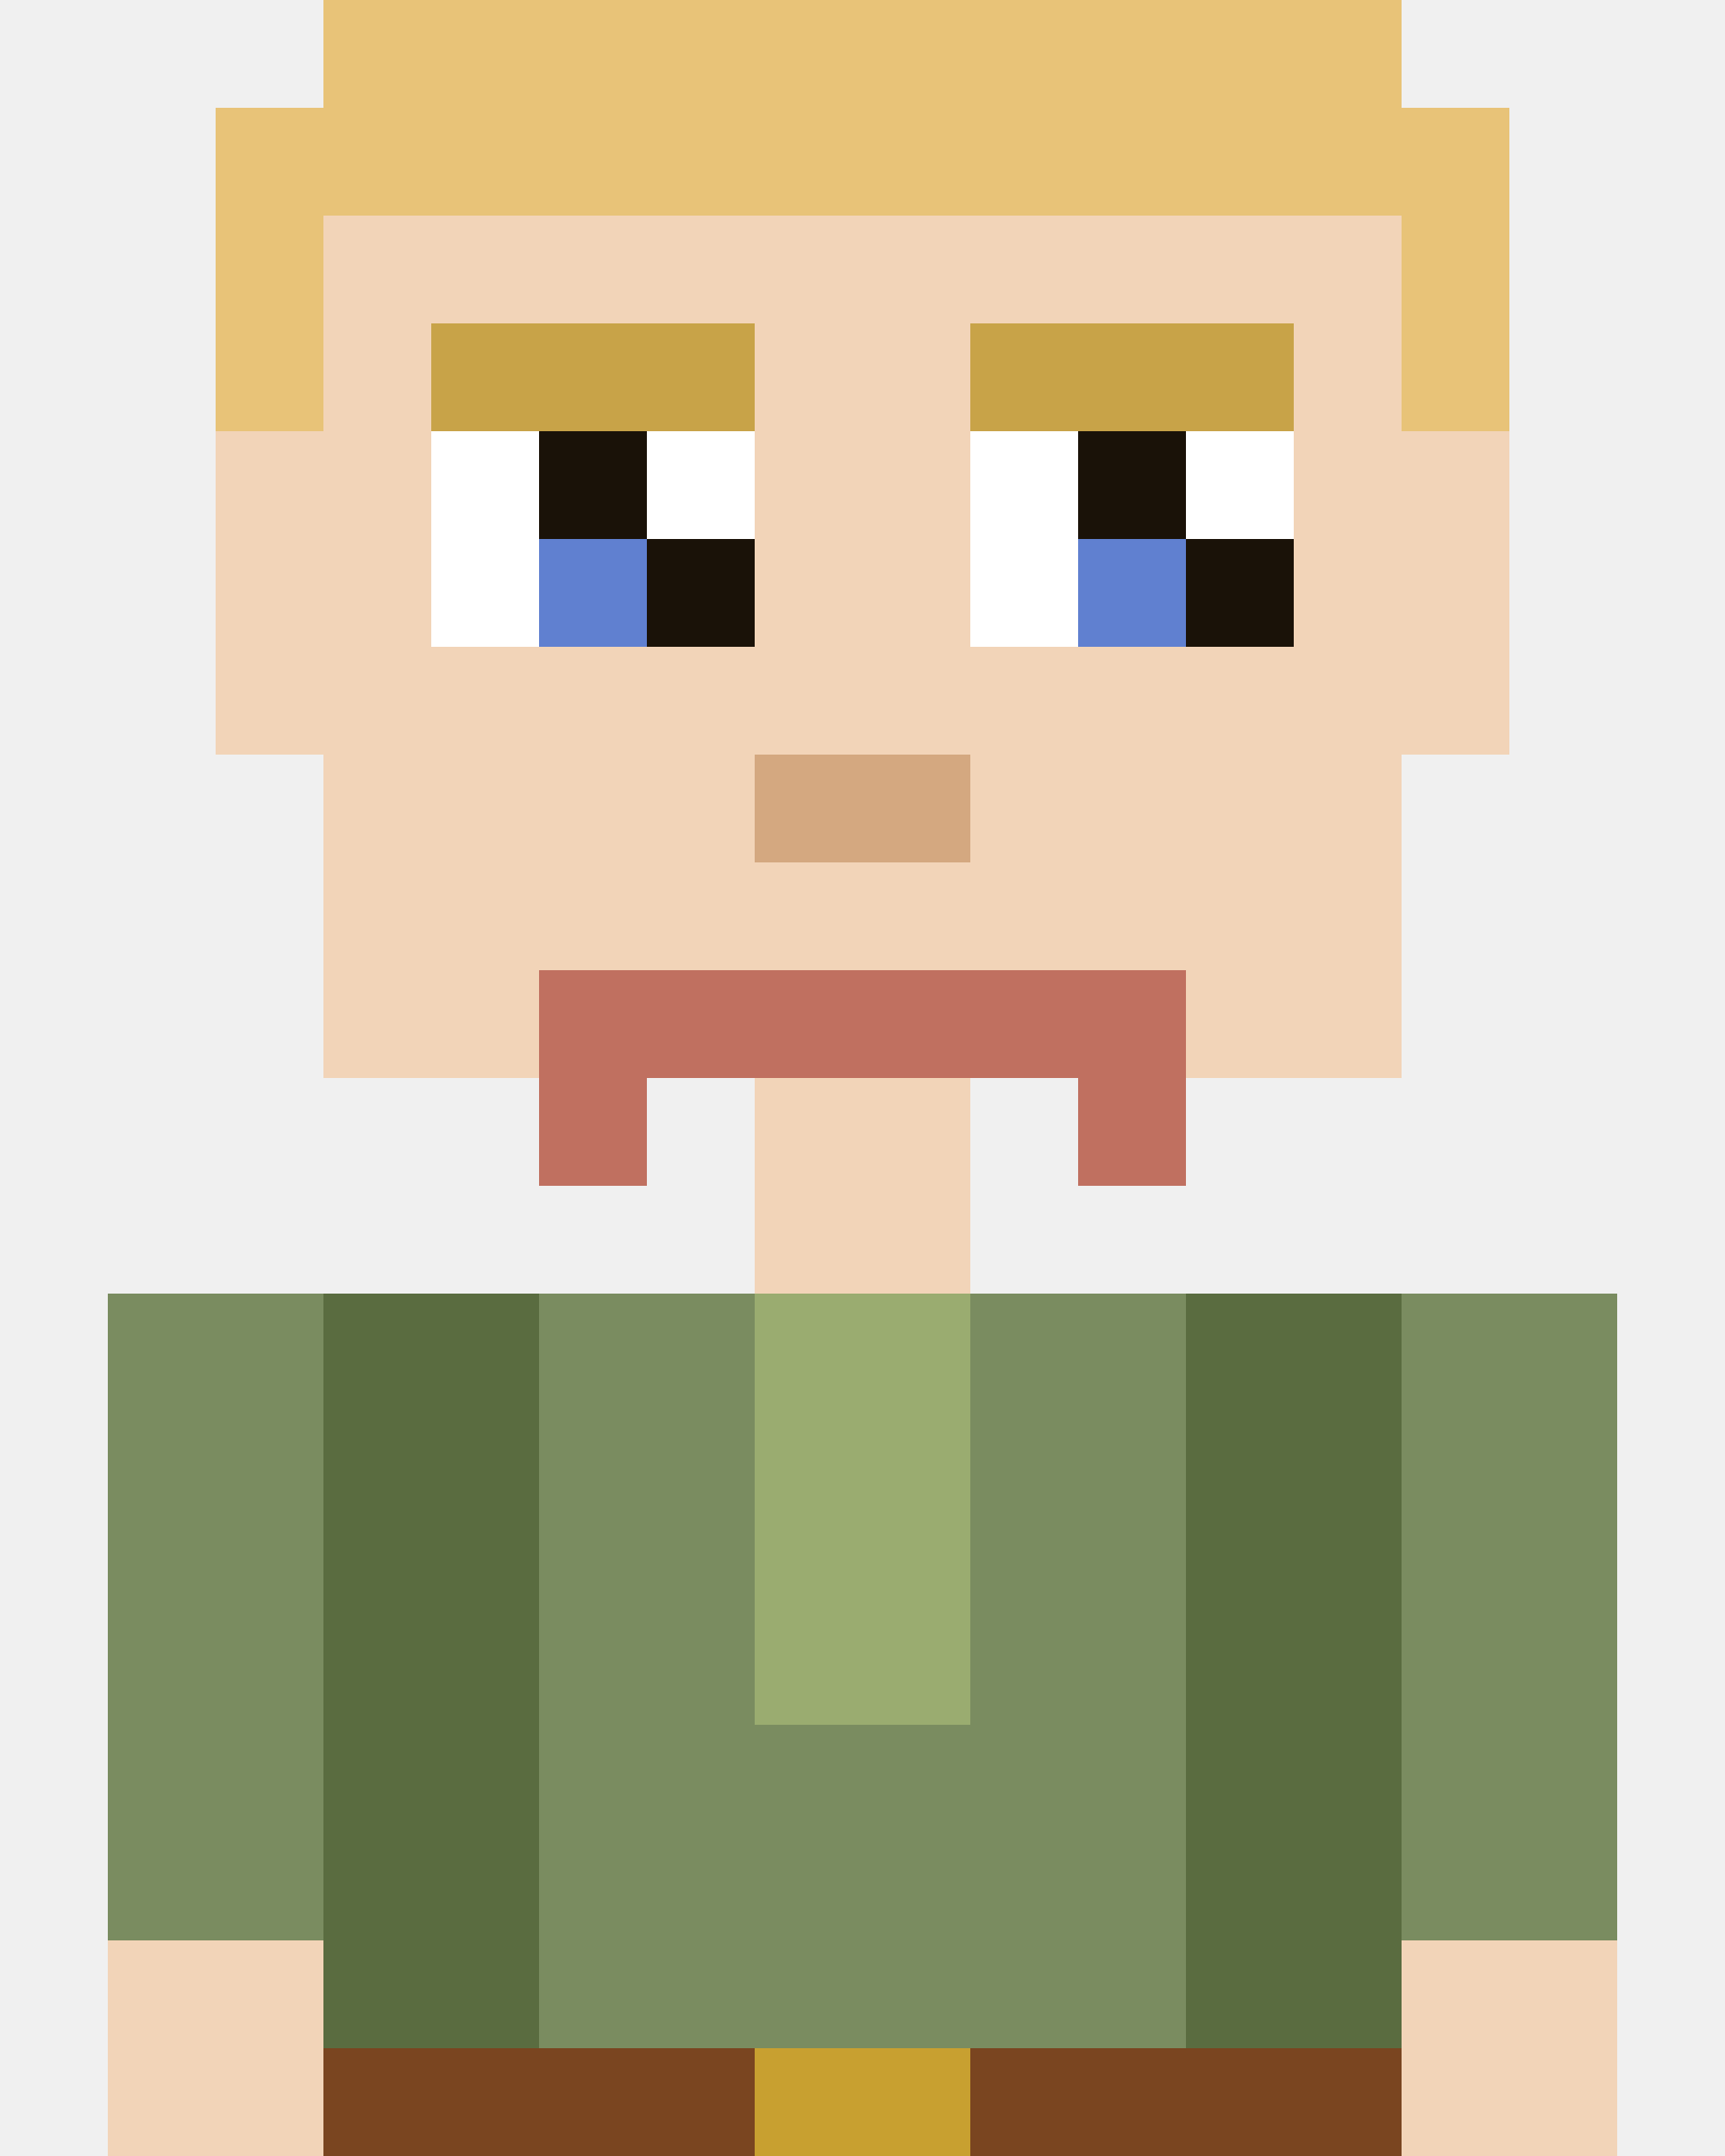
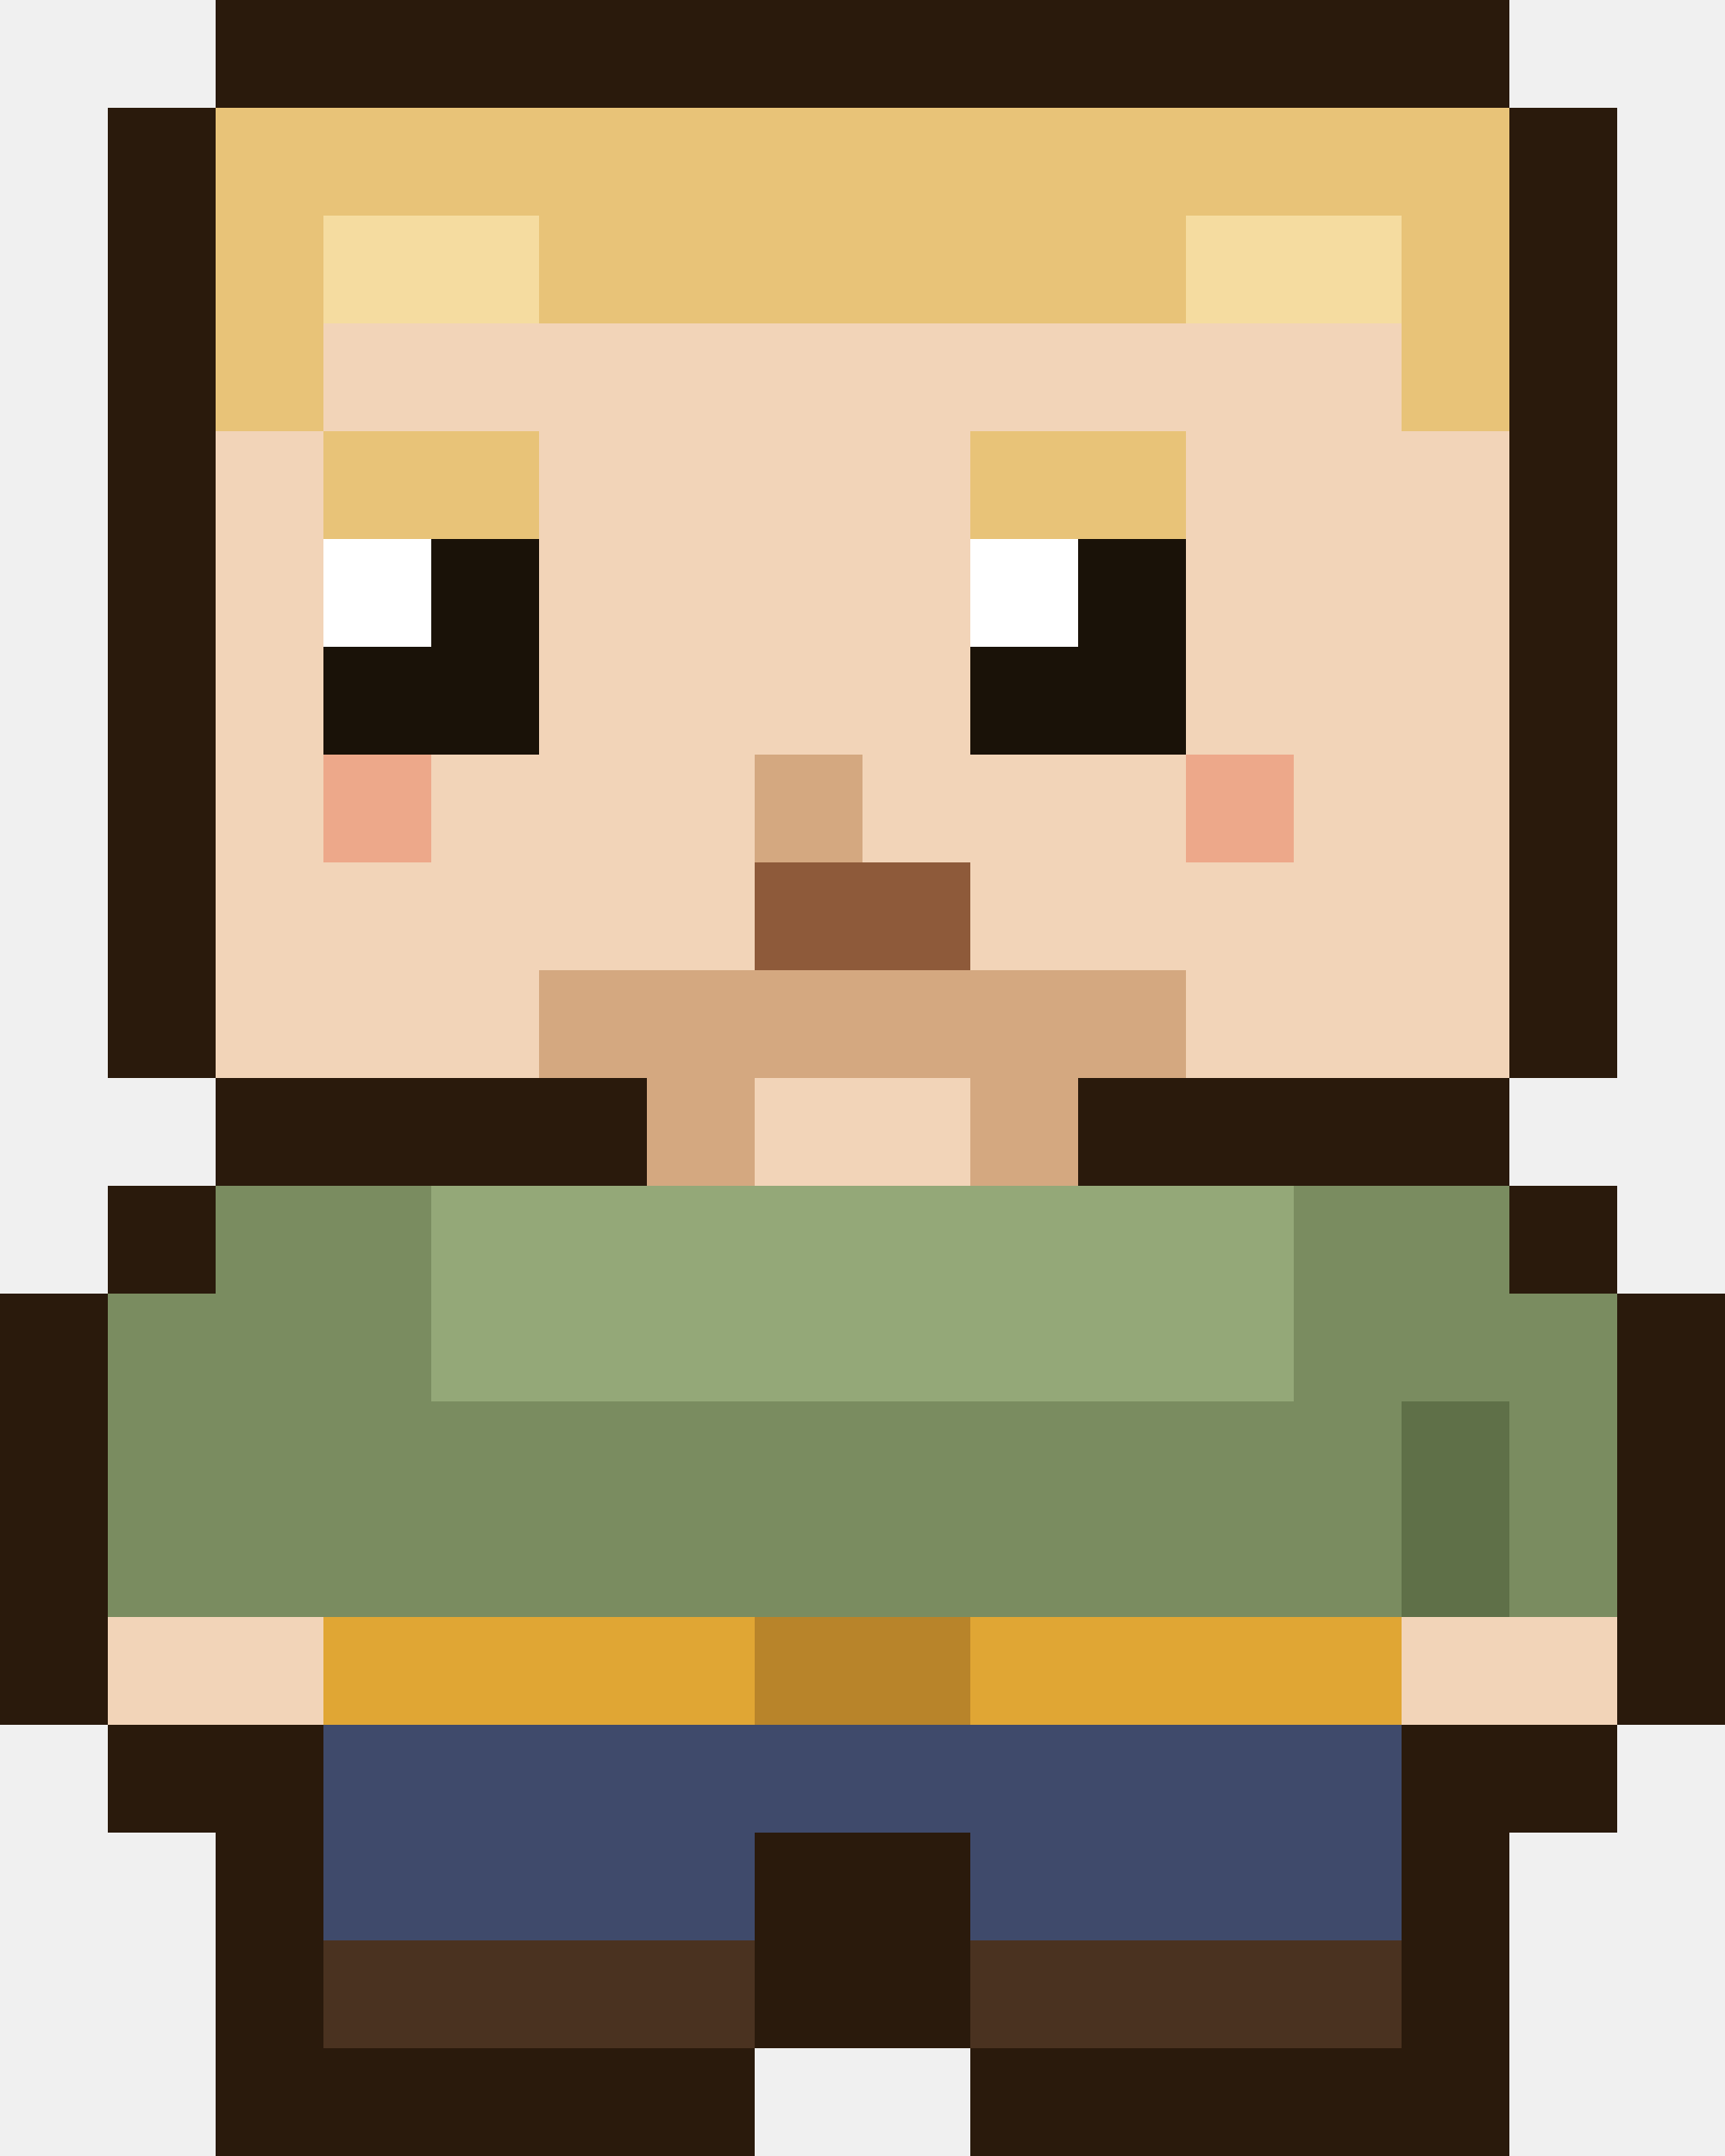
<svg xmlns="http://www.w3.org/2000/svg" viewBox="0 0 64 80" shape-rendering="crispEdges">
-   <rect x="12" y="0" width="40" height="8" fill="#e8c378" />
-   <rect x="8" y="4" width="8" height="20" fill="#e8c378" />
-   <rect x="48" y="4" width="8" height="20" fill="#e8c378" />
-   <rect x="12" y="4" width="40" height="16" fill="#e8c378" />
-   <rect x="8" y="16" width="8" height="4" fill="#c8a348" />
-   <rect x="48" y="16" width="8" height="4" fill="#c8a348" />
-   <rect x="12" y="8" width="40" height="32" fill="#f2d4b8" />
-   <rect x="8" y="16" width="4" height="12" fill="#f2d4b8" />
-   <rect x="52" y="16" width="4" height="12" fill="#f2d4b8" />
-   <rect x="16" y="12" width="12" height="4" fill="#c8a348" />
-   <rect x="36" y="12" width="12" height="4" fill="#c8a348" />
-   <rect x="16" y="16" width="12" height="8" fill="#fff" />
-   <rect x="36" y="16" width="12" height="8" fill="#fff" />
-   <rect x="20" y="16" width="8" height="8" fill="#1a1208" />
-   <rect x="40" y="16" width="8" height="8" fill="#1a1208" />
-   <rect x="20" y="20" width="4" height="4" fill="#6080d0" />
-   <rect x="40" y="20" width="4" height="4" fill="#6080d0" />
-   <rect x="24" y="16" width="4" height="4" fill="#fff" />
-   <rect x="44" y="16" width="4" height="4" fill="#fff" />
-   <rect x="28" y="28" width="8" height="4" fill="#d4a880" />
-   <rect x="20" y="36" width="24" height="4" fill="#c07060" />
-   <rect x="20" y="40" width="4" height="4" fill="#c07060" />
-   <rect x="40" y="40" width="4" height="4" fill="#c07060" />
-   <rect x="28" y="40" width="8" height="8" fill="#f2d4b8" />
-   <rect x="12" y="48" width="40" height="32" fill="#7a8c60" />
-   <rect x="12" y="48" width="8" height="32" fill="#5a6c40" />
-   <rect x="44" y="48" width="8" height="32" fill="#5a6c40" />
-   <rect x="28" y="48" width="8" height="16" fill="#9aac70" />
-   <rect x="12" y="76" width="40" height="4" fill="#7a4520" />
-   <rect x="28" y="76" width="8" height="4" fill="#c8a030" />
-   <rect x="4" y="48" width="8" height="32" fill="#7a8c60" />
-   <rect x="52" y="48" width="8" height="32" fill="#7a8c60" />
-   <rect x="4" y="72" width="8" height="8" fill="#f2d4b8" />
-   <rect x="52" y="72" width="8" height="8" fill="#f2d4b8" />
-   <rect x="16" y="80" width="16" height="20" fill="#4a5878" />
-   <rect x="32" y="80" width="16" height="20" fill="#4a5878" />
-   <rect x="16" y="96" width="4" height="4" fill="#3a4868" />
-   <rect x="44" y="96" width="4" height="4" fill="#3a4868" />
-   <rect x="12" y="96" width="20" height="4" fill="#2a2010" />
-   <rect x="32" y="96" width="20" height="4" fill="#2a2010" />
-   <rect x="12" y="92" width="20" height="4" fill="#4a3828" />
-   <rect x="32" y="92" width="20" height="4" fill="#4a3828" />
+   <rect x="8" y="0" width="48" height="4" fill="#2a1a0c" />
+   <rect x="4" y="4" width="4" height="4" fill="#2a1a0c" />
+   <rect x="8" y="4" width="48" height="4" fill="#e8c378" />
+   <rect x="56" y="4" width="4" height="4" fill="#2a1a0c" />
+   <rect x="4" y="8" width="4" height="4" fill="#2a1a0c" />
+   <rect x="8" y="8" width="4" height="4" fill="#e8c378" />
+   <rect x="12" y="8" width="8" height="4" fill="#f5dca0" />
+   <rect x="20" y="8" width="24" height="4" fill="#e8c378" />
+   <rect x="44" y="8" width="8" height="4" fill="#f5dca0" />
+   <rect x="52" y="8" width="4" height="4" fill="#e8c378" />
+   <rect x="56" y="8" width="4" height="4" fill="#2a1a0c" />
+   <rect x="4" y="12" width="4" height="4" fill="#2a1a0c" />
+   <rect x="8" y="12" width="4" height="4" fill="#e8c378" />
+   <rect x="12" y="12" width="40" height="4" fill="#f2d4b8" />
+   <rect x="52" y="12" width="4" height="4" fill="#e8c378" />
+   <rect x="56" y="12" width="4" height="4" fill="#2a1a0c" />
+   <rect x="4" y="16" width="4" height="4" fill="#2a1a0c" />
+   <rect x="8" y="16" width="4" height="4" fill="#f2d4b8" />
+   <rect x="12" y="16" width="8" height="4" fill="#e8c378" />
+   <rect x="20" y="16" width="16" height="4" fill="#f2d4b8" />
+   <rect x="36" y="16" width="8" height="4" fill="#e8c378" />
+   <rect x="44" y="16" width="12" height="4" fill="#f2d4b8" />
+   <rect x="56" y="16" width="4" height="4" fill="#2a1a0c" />
+   <rect x="4" y="20" width="4" height="4" fill="#2a1a0c" />
+   <rect x="8" y="20" width="4" height="4" fill="#f2d4b8" />
+   <rect x="12" y="20" width="4" height="4" fill="#ffffff" />
+   <rect x="16" y="20" width="4" height="4" fill="#1a1208" />
+   <rect x="20" y="20" width="16" height="4" fill="#f2d4b8" />
+   <rect x="36" y="20" width="4" height="4" fill="#ffffff" />
+   <rect x="40" y="20" width="4" height="4" fill="#1a1208" />
+   <rect x="44" y="20" width="12" height="4" fill="#f2d4b8" />
+   <rect x="56" y="20" width="4" height="4" fill="#2a1a0c" />
+   <rect x="4" y="24" width="4" height="4" fill="#2a1a0c" />
+   <rect x="8" y="24" width="4" height="4" fill="#f2d4b8" />
+   <rect x="12" y="24" width="8" height="4" fill="#1a1208" />
+   <rect x="20" y="24" width="16" height="4" fill="#f2d4b8" />
+   <rect x="36" y="24" width="8" height="4" fill="#1a1208" />
+   <rect x="44" y="24" width="12" height="4" fill="#f2d4b8" />
+   <rect x="56" y="24" width="4" height="4" fill="#2a1a0c" />
+   <rect x="4" y="28" width="4" height="4" fill="#2a1a0c" />
+   <rect x="8" y="28" width="4" height="4" fill="#f2d4b8" />
+   <rect x="12" y="28" width="4" height="4" fill="#eda88a" />
+   <rect x="16" y="28" width="12" height="4" fill="#f2d4b8" />
+   <rect x="28" y="28" width="4" height="4" fill="#d4a880" />
+   <rect x="32" y="28" width="12" height="4" fill="#f2d4b8" />
+   <rect x="44" y="28" width="4" height="4" fill="#eda88a" />
+   <rect x="48" y="28" width="8" height="4" fill="#f2d4b8" />
+   <rect x="56" y="28" width="4" height="4" fill="#2a1a0c" />
+   <rect x="4" y="32" width="4" height="4" fill="#2a1a0c" />
+   <rect x="8" y="32" width="20" height="4" fill="#f2d4b8" />
+   <rect x="28" y="32" width="8" height="4" fill="#8e5a3a" />
+   <rect x="36" y="32" width="20" height="4" fill="#f2d4b8" />
+   <rect x="56" y="32" width="4" height="4" fill="#2a1a0c" />
+   <rect x="4" y="36" width="4" height="4" fill="#2a1a0c" />
+   <rect x="8" y="36" width="12" height="4" fill="#f2d4b8" />
+   <rect x="20" y="36" width="24" height="4" fill="#d4a880" />
+   <rect x="44" y="36" width="12" height="4" fill="#f2d4b8" />
+   <rect x="56" y="36" width="4" height="4" fill="#2a1a0c" />
+   <rect x="8" y="40" width="16" height="4" fill="#2a1a0c" />
+   <rect x="24" y="40" width="4" height="4" fill="#d4a880" />
+   <rect x="28" y="40" width="8" height="4" fill="#f2d4b8" />
+   <rect x="36" y="40" width="4" height="4" fill="#d4a880" />
+   <rect x="40" y="40" width="16" height="4" fill="#2a1a0c" />
+   <rect x="4" y="44" width="4" height="4" fill="#2a1a0c" />
+   <rect x="8" y="44" width="8" height="4" fill="#7a8c60" />
+   <rect x="16" y="44" width="32" height="4" fill="#94a878" />
+   <rect x="48" y="44" width="8" height="4" fill="#7a8c60" />
+   <rect x="56" y="44" width="4" height="4" fill="#2a1a0c" />
+   <rect x="0" y="48" width="4" height="4" fill="#2a1a0c" />
+   <rect x="4" y="48" width="12" height="4" fill="#7a8c60" />
+   <rect x="16" y="48" width="32" height="4" fill="#94a878" />
+   <rect x="48" y="48" width="12" height="4" fill="#7a8c60" />
+   <rect x="60" y="48" width="4" height="4" fill="#2a1a0c" />
+   <rect x="0" y="52" width="4" height="4" fill="#2a1a0c" />
+   <rect x="4" y="52" width="48" height="4" fill="#7a8c60" />
+   <rect x="52" y="52" width="4" height="4" fill="#5f7048" />
+   <rect x="56" y="52" width="4" height="4" fill="#7a8c60" />
+   <rect x="60" y="52" width="4" height="4" fill="#2a1a0c" />
+   <rect x="0" y="56" width="4" height="4" fill="#2a1a0c" />
+   <rect x="4" y="56" width="48" height="4" fill="#7a8c60" />
+   <rect x="52" y="56" width="4" height="4" fill="#5f7048" />
+   <rect x="56" y="56" width="4" height="4" fill="#7a8c60" />
+   <rect x="60" y="56" width="4" height="4" fill="#2a1a0c" />
+   <rect x="0" y="60" width="4" height="4" fill="#2a1a0c" />
+   <rect x="4" y="60" width="8" height="4" fill="#f2d4b8" />
+   <rect x="12" y="60" width="16" height="4" fill="#e0a634" />
+   <rect x="28" y="60" width="8" height="4" fill="#b8842a" />
+   <rect x="36" y="60" width="16" height="4" fill="#e0a634" />
+   <rect x="52" y="60" width="8" height="4" fill="#f2d4b8" />
+   <rect x="60" y="60" width="4" height="4" fill="#2a1a0c" />
+   <rect x="4" y="64" width="8" height="4" fill="#2a1a0c" />
+   <rect x="12" y="64" width="40" height="4" fill="#3f4a6b" />
+   <rect x="52" y="64" width="8" height="4" fill="#2a1a0c" />
+   <rect x="8" y="68" width="4" height="4" fill="#2a1a0c" />
+   <rect x="12" y="68" width="16" height="4" fill="#3f4a6b" />
+   <rect x="28" y="68" width="8" height="4" fill="#2a1a0c" />
+   <rect x="36" y="68" width="16" height="4" fill="#3f4a6b" />
+   <rect x="52" y="68" width="4" height="4" fill="#2a1a0c" />
+   <rect x="8" y="72" width="4" height="4" fill="#2a1a0c" />
+   <rect x="12" y="72" width="16" height="4" fill="#4a3220" />
+   <rect x="28" y="72" width="8" height="4" fill="#2a1a0c" />
+   <rect x="36" y="72" width="16" height="4" fill="#4a3220" />
+   <rect x="52" y="72" width="4" height="4" fill="#2a1a0c" />
+   <rect x="8" y="76" width="20" height="4" fill="#2a1a0c" />
+   <rect x="36" y="76" width="20" height="4" fill="#2a1a0c" />
</svg>
